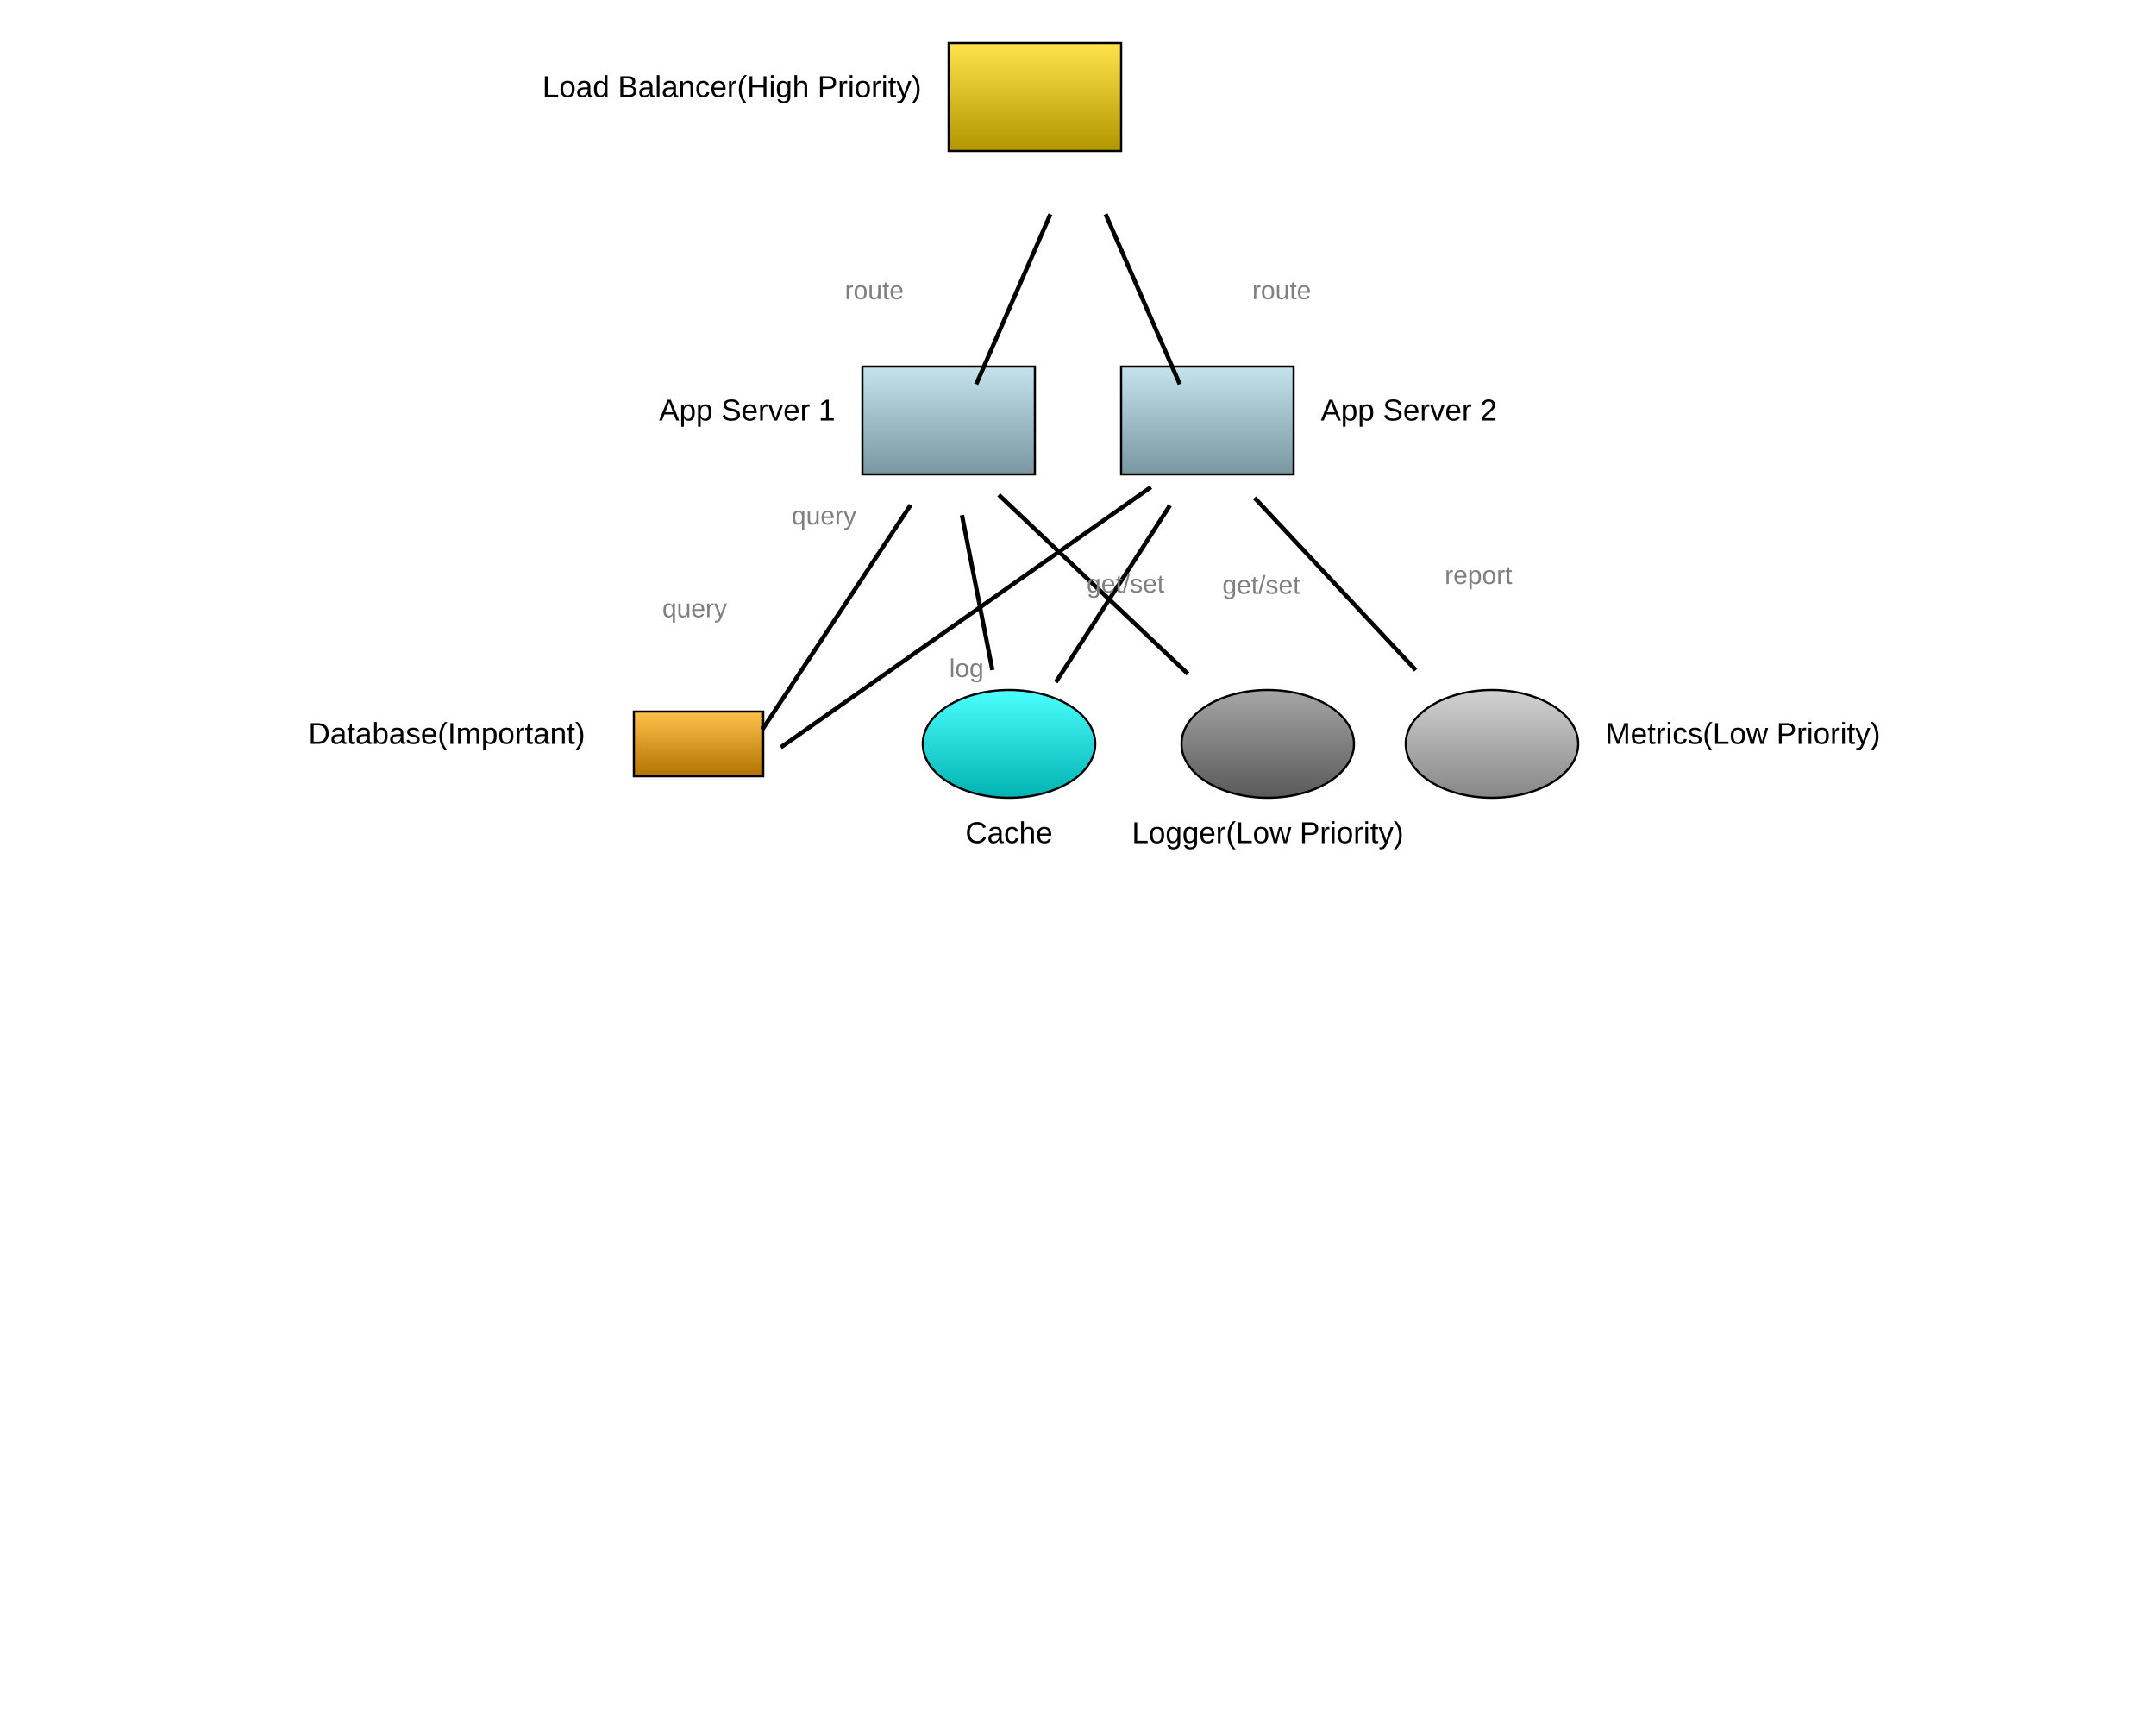
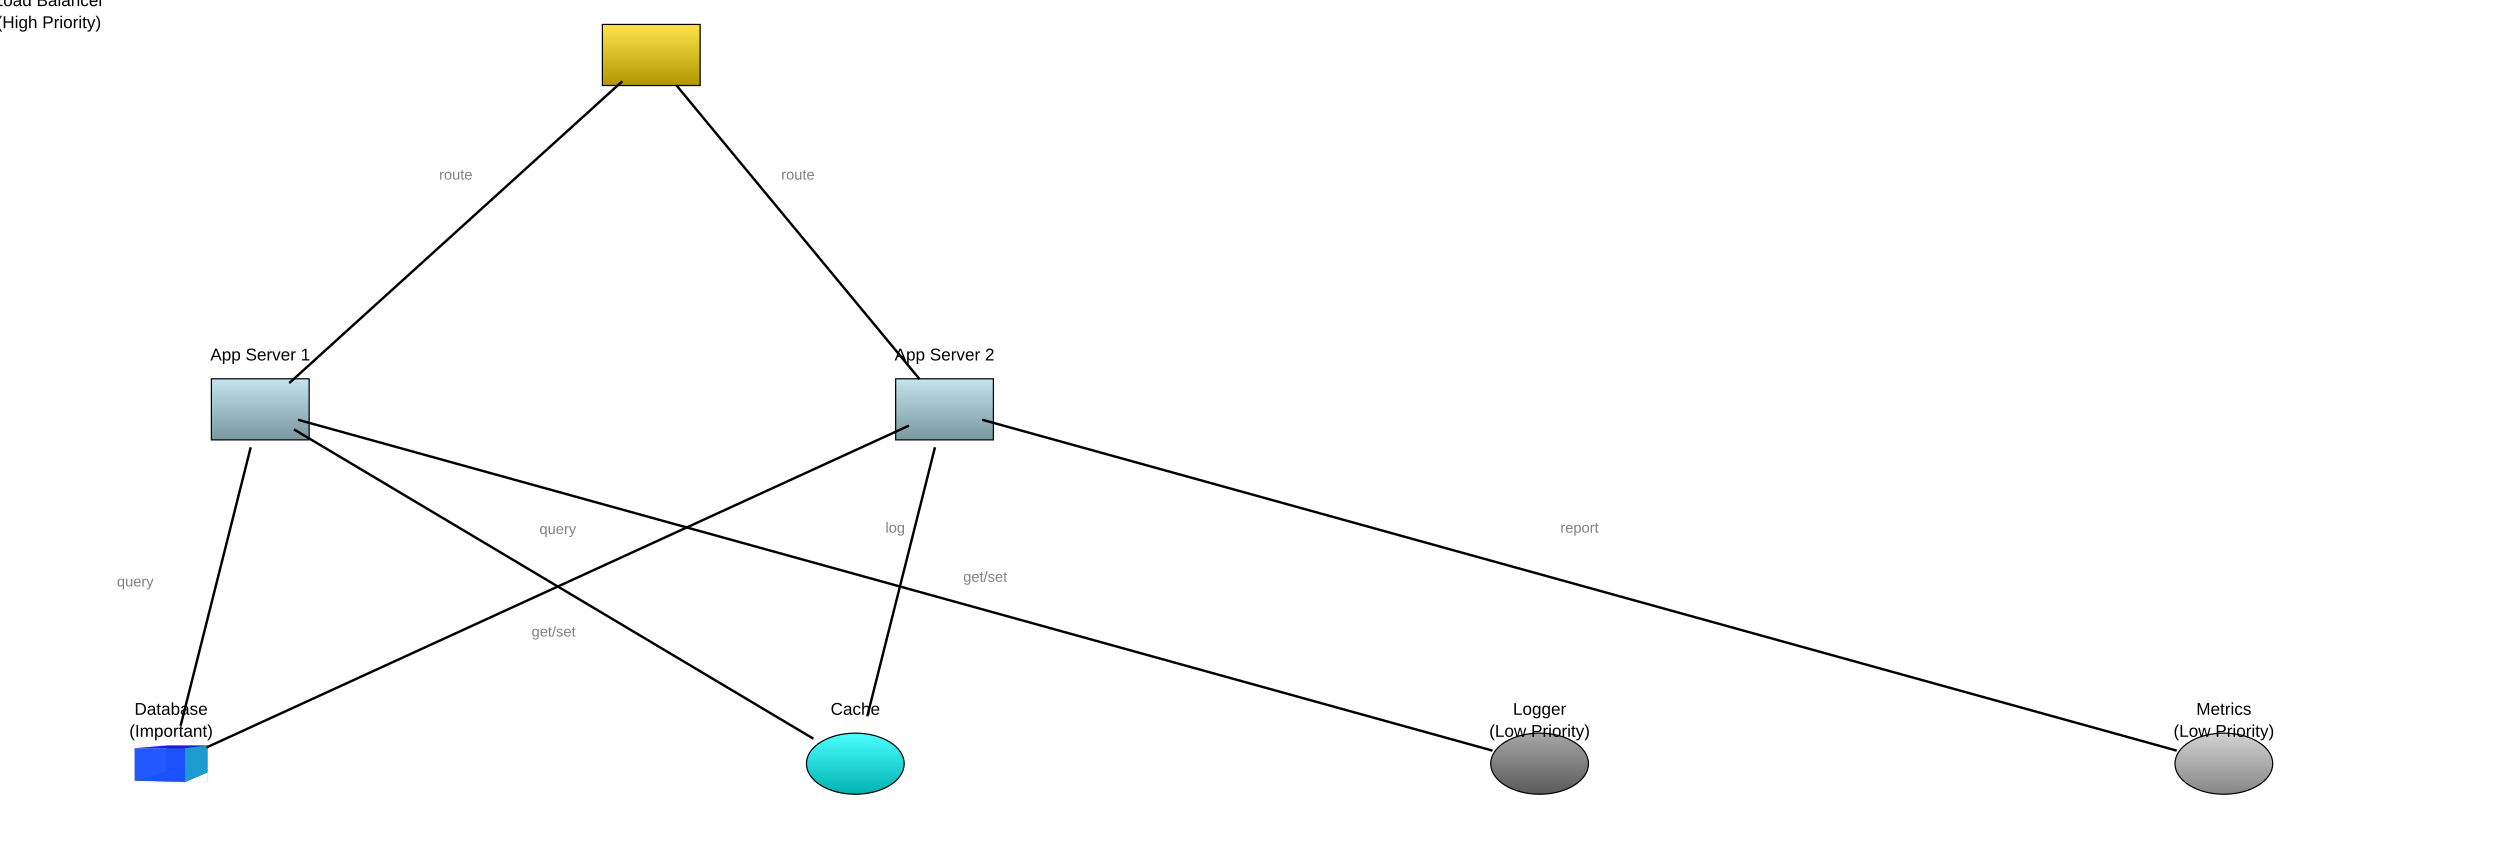
- <svg xmlns="http://www.w3.org/2000/svg" baseProfile="full" height="800" version="1.1" viewBox="0,0,1000,800" width="1000">
+ <svg xmlns="http://www.w3.org/2000/svg" baseProfile="full" height="700.0" version="1.1" viewBox="0,0,2046.0,700.0" width="2046.0">
  <defs>
    <marker id="arrow-end" markerHeight="10" markerWidth="10" orient="auto" refX="10" refY="5">
      <path d="M 0 0 L 10 5 L 0 10 z" fill="black" />
    </marker>
    <marker id="arrow-start" markerHeight="10" markerWidth="10" orient="auto" refX="0" refY="5">
      <path d="M 10 0 L 0 5 L 10 10 z" fill="black" />
    </marker>
    <linearGradient id="gradient-load-balancer" x1="0%" x2="0%" y1="0%" y2="100%">
      <stop offset="0%" stop-color="#ffe34c" />
      <stop offset="100%" stop-color="#b29600" />
    </linearGradient>
    <linearGradient id="gradient-app-server-1" x1="0%" x2="0%" y1="0%" y2="100%">
      <stop offset="0%" stop-color="#c5e3ed" />
      <stop offset="100%" stop-color="#7997a1" />
    </linearGradient>
    <linearGradient id="gradient-app-server-2" x1="0%" x2="0%" y1="0%" y2="100%">
      <stop offset="0%" stop-color="#c5e3ed" />
      <stop offset="100%" stop-color="#7997a1" />
    </linearGradient>
    <linearGradient id="gradient-database" x1="0%" x2="0%" y1="0%" y2="100%">
      <stop offset="0%" stop-color="#ffc04c" />
      <stop offset="100%" stop-color="#b27300" />
    </linearGradient>
    <linearGradient id="gradient-cache" x1="0%" x2="0%" y1="0%" y2="100%">
      <stop offset="0%" stop-color="#4cffff" />
      <stop offset="100%" stop-color="#00b2b2" />
    </linearGradient>
    <linearGradient id="gradient-logger" x1="0%" x2="0%" y1="0%" y2="100%">
      <stop offset="0%" stop-color="#a6a6a6" />
      <stop offset="100%" stop-color="#595959" />
    </linearGradient>
    <linearGradient id="gradient-metrics" x1="0%" x2="0%" y1="0%" y2="100%">
      <stop offset="0%" stop-color="#d2d2d2" />
      <stop offset="100%" stop-color="#868686" />
    </linearGradient>
  </defs>
-   <rect fill="url(#gradient-load-balancer)" height="50" stroke="black" width="80" x="440.0" y="20" />
-   <rect fill="url(#gradient-app-server-1)" height="50" stroke="black" width="80" x="400.0" y="170" />
-   <rect fill="url(#gradient-app-server-2)" height="50" stroke="black" width="80" x="520.0" y="170" />
-   <rect fill="url(#gradient-database)" height="30.0" stroke="black" width="60.0" x="294.0" y="330.0" />
-   <ellipse cx="468.0" cy="345.0" fill="url(#gradient-cache)" rx="40.0" ry="25.0" stroke="black" />
-   <ellipse cx="588.0" cy="345.0" fill="url(#gradient-logger)" rx="40.0" ry="25.0" stroke="black" />
-   <ellipse cx="692.0" cy="345.0" fill="url(#gradient-metrics)" rx="40.0" ry="25.0" stroke="black" />
-   <line stroke="black" stroke-width="2" x1="487.202" x2="452.798" y1="99.329" y2="178.171" />
-   <line stroke="black" stroke-width="2" x1="512.798" x2="547.202" y1="99.329" y2="178.171" />
-   <line stroke="black" stroke-width="2" x1="422.367" x2="353.633" y1="234.204" y2="338.296" />
-   <line stroke="black" stroke-width="2" x1="533.823" x2="362.177" y1="225.906" y2="346.594" />
-   <line stroke="black" stroke-width="2" x1="446.17" x2="460.288" y1="238.9" y2="310.751" />
-   <line stroke="black" stroke-width="2" x1="542.643" x2="489.696" y1="234.384" y2="316.395" />
-   <line stroke="black" stroke-width="2" x1="463.241" x2="550.948" y1="229.496" y2="312.505" />
-   <line stroke="black" stroke-width="2" x1="581.866" x2="656.668" y1="230.864" y2="310.794" />
-   <text fill="black" font-family="Arial, sans-serif" font-size="14px" text-anchor="end" x="427.4" y="45.0">Load Balancer
- (High Priority)</text>
-   <text fill="black" font-family="Arial, sans-serif" font-size="14px" text-anchor="end" x="387.4" y="195.0">App Server 1</text>
-   <text fill="black" font-family="Arial, sans-serif" font-size="14px" text-anchor="start" x="612.6" y="195.0">App Server 2</text>
-   <text fill="black" font-family="Arial, sans-serif" font-size="14px" text-anchor="end" x="271.4" y="345.0">Database
- (Important)</text>
-   <text fill="black" font-family="Arial, sans-serif" font-size="14px" text-anchor="middle" x="468.0" y="391.0">Cache</text>
-   <text fill="black" font-family="Arial, sans-serif" font-size="14px" text-anchor="middle" x="588.0" y="391.0">Logger
- (Low Priority)</text>
-   <text fill="black" font-family="Arial, sans-serif" font-size="14px" text-anchor="start" x="744.6" y="345.0">Metrics
- (Low Priority)</text>
-   <text fill="gray" font-family="Arial, sans-serif" font-size="12px" text-anchor="end" x="419.2" y="138.75">route</text>
-   <text fill="gray" font-family="Arial, sans-serif" font-size="12px" text-anchor="start" x="580.8" y="138.75">route</text>
-   <text fill="gray" font-family="Arial, sans-serif" font-size="12px" text-anchor="end" x="337.2" y="286.25">query</text>
-   <text fill="gray" font-family="Arial, sans-serif" font-size="12px" text-anchor="end" x="397.2" y="243.25">query</text>
-   <text fill="gray" font-family="Arial, sans-serif" font-size="12px" text-anchor="start" x="504.029" y="274.825">get/set</text>
-   <text fill="gray" font-family="Arial, sans-serif" font-size="12px" text-anchor="start" x="566.97" y="275.39">get/set</text>
-   <text fill="gray" font-family="Arial, sans-serif" font-size="12px" text-anchor="end" x="456.295" y="314">log</text>
-   <text fill="gray" font-family="Arial, sans-serif" font-size="12px" text-anchor="start" x="670.067" y="270.829">report</text>
+   <rect fill="url(#gradient-load-balancer)" height="50" stroke="black" width="80" x="493.0" y="20.0" />
+   <rect fill="url(#gradient-app-server-1)" height="50" stroke="black" width="80" x="173.0" y="310.0" />
+   <rect fill="url(#gradient-app-server-2)" height="50" stroke="black" width="80" x="733.0" y="310.0" />
+   <g id="database">
+     <g transform="translate(110.0,610.0) scale(1.204819,0.6928406) translate(-0.9,-1.4)">
+       <path d="M 22.754,32.117 0.945,43 V 4.729 L 22.754,1.57 Z" fill="#e9e9ff" stroke="none" />
+       <path d="M 50.713,33.121 V 1.463 L 22.754,1.57 V 32.117 Z" fill="#353564" stroke="none" />
+       <path d="M 50.713,33.121 35.296,44.771 0.945,43 22.754,32.117 Z" fill="#4d4d9f" stroke="none" />
+       <path d="M 50.713,1.463 35.296,4.738 0.945,4.729 22.754,1.57 Z" fill="#1c1ce6" opacity="1" stroke="none" />
+       <path d="M 35.296,44.771 V 4.738 L 0.945,4.729 V 43 Z" fill="#1a52ff" opacity="0.96" stroke="none" />
+       <path d="M 50.713,33.121 35.296,44.771 V 4.738 L 50.713,1.463 Z" fill="#1c9bd0" stroke="none" />
+       <rect fill="none" height="43.3" opacity="0.67" stroke="#cbcbcb" stroke-width="0.48" width="49.8" x="0.9" y="1.4" />
+     </g>
+   </g>
+   <ellipse cx="700.0" cy="625.0" fill="url(#gradient-cache)" rx="40.0" ry="25.0" stroke="black" />
+   <ellipse cx="1260.0" cy="625.0" fill="url(#gradient-logger)" rx="40.0" ry="25.0" stroke="black" />
+   <ellipse cx="1820.0" cy="625.0" fill="url(#gradient-metrics)" rx="40.0" ry="25.0" stroke="black" />
+   <line stroke="black" stroke-width="2" x1="509.288" x2="236.712" y1="66.489" y2="313.511" />
+   <line stroke="black" stroke-width="2" x1="553.402" x2="752.598" y1="69.653" y2="310.347" />
+   <line stroke="black" stroke-width="2" x1="205.189" x2="147.811" y1="366.032" y2="593.968" />
+   <line stroke="black" stroke-width="2" x1="743.908" x2="169.092" y1="348.328" y2="611.672" />
+   <line stroke="black" stroke-width="2" x1="240.494" x2="665.632" y1="351.372" y2="604.534" />
+   <line stroke="black" stroke-width="2" x1="765.189" x2="709.764" y1="366.032" y2="586.21" />
+   <line stroke="black" stroke-width="2" x1="243.839" x2="1221.451" y1="343.542" y2="614.323" />
+   <line stroke="black" stroke-width="2" x1="803.839" x2="1781.451" y1="343.542" y2="614.323" />
+   <text fill="black" font-family="Arial, sans-serif" font-size="14px" text-anchor="middle" x="40.0" y="5.0">Load Balancer</text>
+   <text fill="black" font-family="Arial, sans-serif" font-size="14px" text-anchor="middle" x="40.0" y="23.0">(High Priority)</text>
+   <text fill="black" font-family="Arial, sans-serif" font-size="14px" text-anchor="middle" x="213.0" y="295.0">App Server 1</text>
+   <text fill="black" font-family="Arial, sans-serif" font-size="14px" text-anchor="middle" x="773.0" y="295.0">App Server 2</text>
+   <text fill="black" font-family="Arial, sans-serif" font-size="14px" text-anchor="middle" x="140.0" y="585.0">Database</text>
+   <text fill="black" font-family="Arial, sans-serif" font-size="14px" text-anchor="middle" x="140.0" y="603.0">(Important)</text>
+   <text fill="black" font-family="Arial, sans-serif" font-size="14px" text-anchor="middle" x="700.0" y="585.0">Cache</text>
+   <text fill="black" font-family="Arial, sans-serif" font-size="14px" text-anchor="middle" x="1260.0" y="585.0">Logger</text>
+   <text fill="black" font-family="Arial, sans-serif" font-size="14px" text-anchor="middle" x="1260.0" y="603.0">(Low Priority)</text>
+   <text fill="black" font-family="Arial, sans-serif" font-size="14px" text-anchor="middle" x="1820.0" y="585.0">Metrics</text>
+   <text fill="black" font-family="Arial, sans-serif" font-size="14px" text-anchor="middle" x="1820.0" y="603.0">(Low Priority)</text>
+   <text fill="gray" font-family="Arial, sans-serif" font-size="12px" text-anchor="middle" x="373.0" y="147.0">route</text>
+   <text fill="gray" font-family="Arial, sans-serif" font-size="12px" text-anchor="middle" x="653.0" y="147.0">route</text>
+   <text fill="gray" font-family="Arial, sans-serif" font-size="12px" text-anchor="end" x="125.7" y="480.0">query</text>
+   <text fill="gray" font-family="Arial, sans-serif" font-size="12px" text-anchor="middle" x="456.5" y="437.0">query</text>
+   <text fill="gray" font-family="Arial, sans-serif" font-size="12px" text-anchor="middle" x="453.063" y="520.953">get/set</text>
+   <text fill="gray" font-family="Arial, sans-serif" font-size="12px" text-anchor="start" x="788.276" y="476.121">get/set</text>
+   <text fill="gray" font-family="Arial, sans-serif" font-size="12px" text-anchor="middle" x="732.645" y="435.932">log</text>
+   <text fill="gray" font-family="Arial, sans-serif" font-size="12px" text-anchor="middle" x="1292.645" y="435.932">report</text>
</svg>
